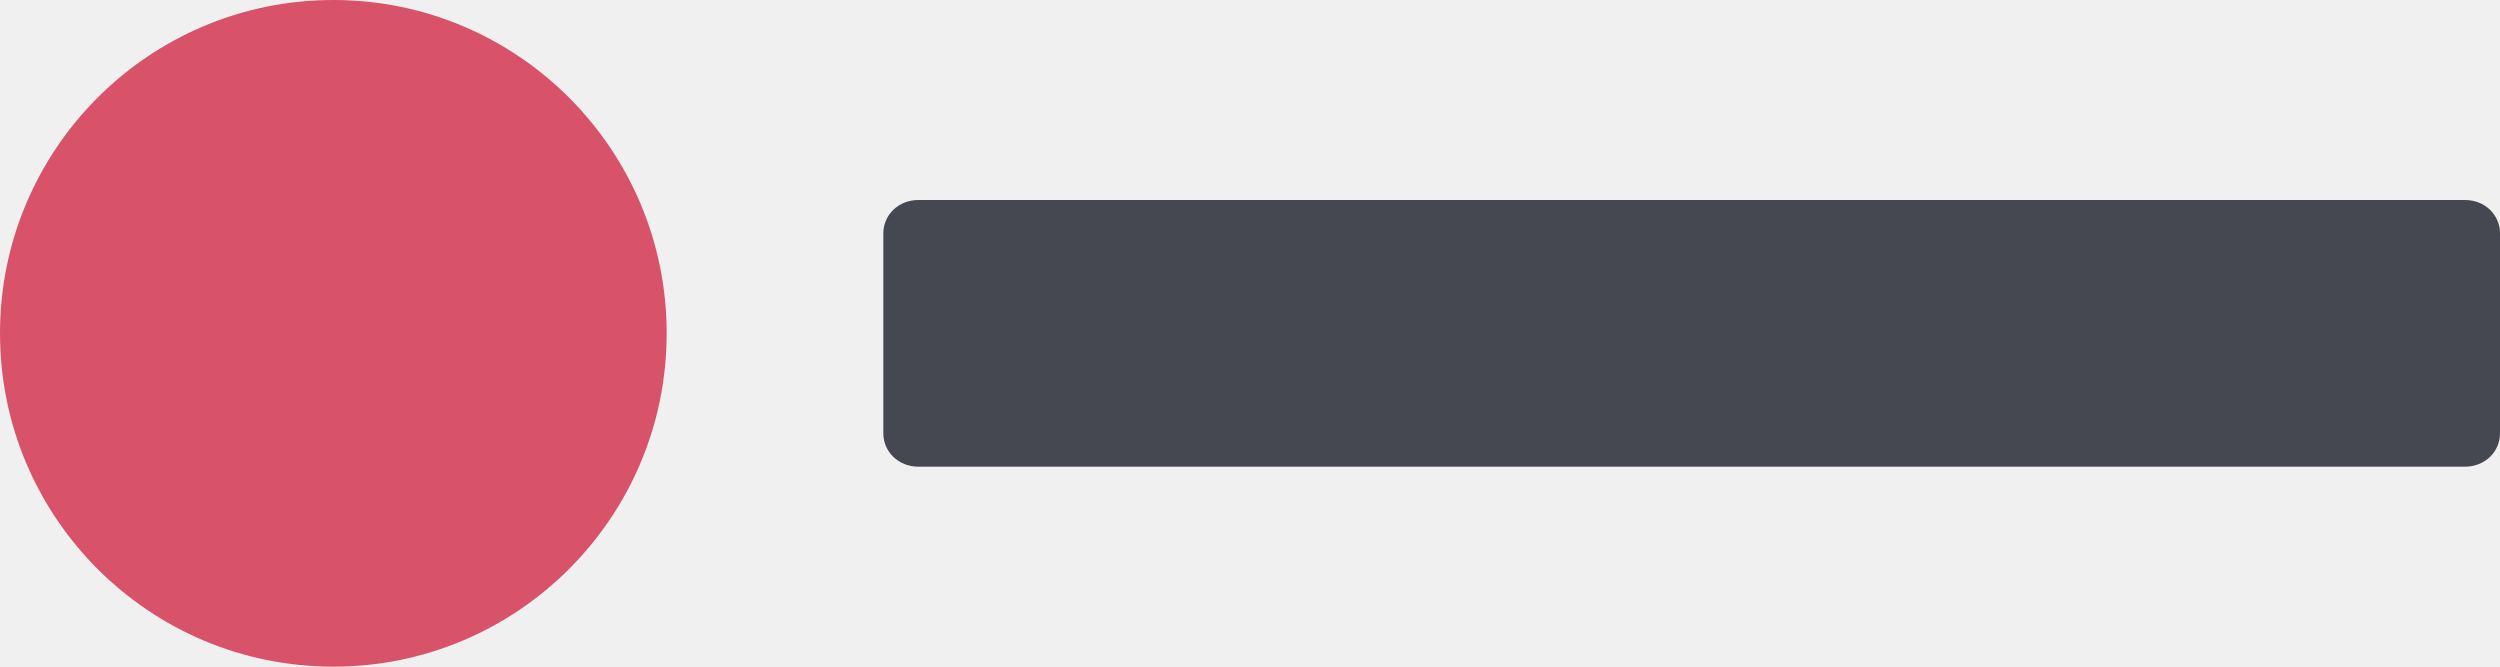
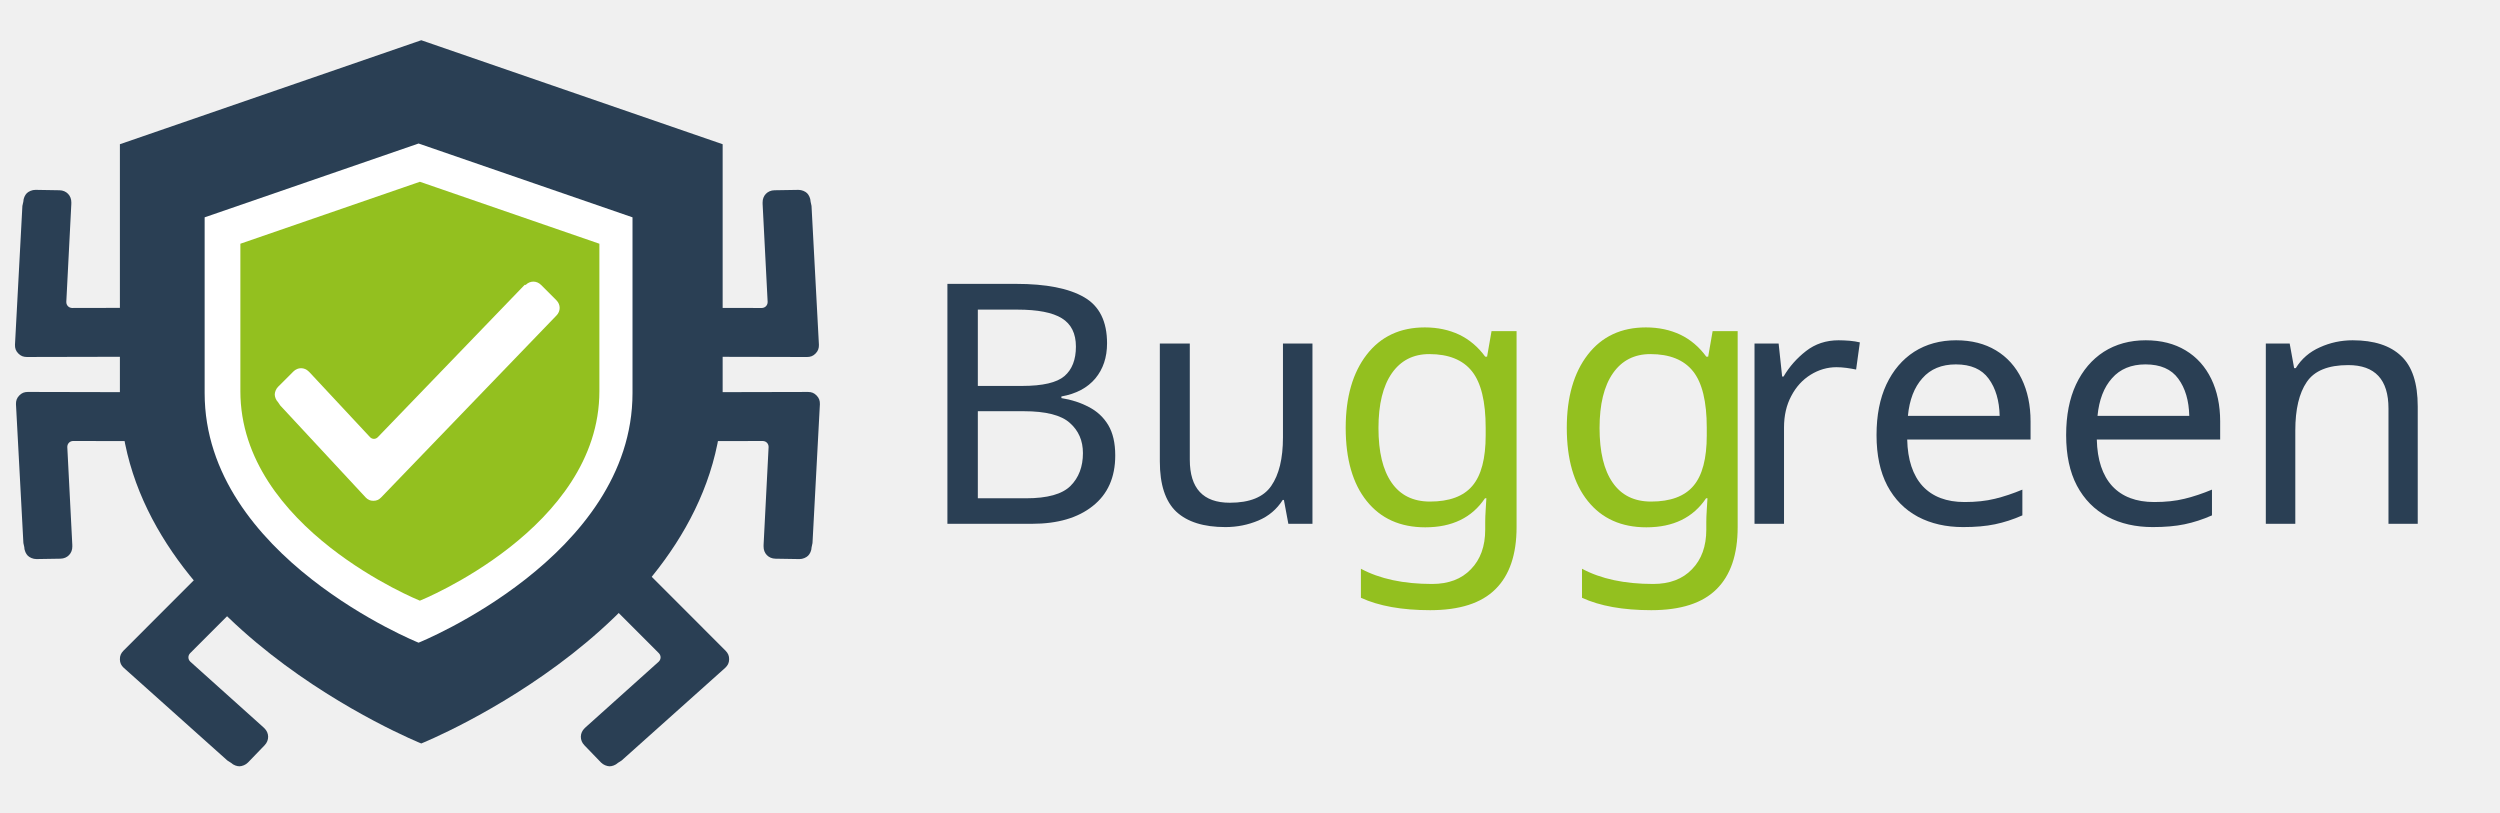
- <svg xmlns="http://www.w3.org/2000/svg" version="1.1" id="Layer_1" x="0px" y="0px" width="150px" height="40px" viewBox="0 0 150 40" style="enable-background:new 0 0 150 40;" xml:space="preserve">
-   <style type="text/css">
- 	.st0{fill:#D85269;}
- 	.st1{fill:#454751;}
- </style>
-   <circle class="st0" cx="20" cy="20" r="20" />
-   <path class="st1" d="M147.9,28H55.1c-1.2,0-2.1-0.9-2.1-2V14c0-1.1,0.9-2,2.1-2h92.8c1.2,0,2.1,0.9,2.1,2v12  C150,27.1,149.1,28,147.9,28z" />
+ <svg xmlns="http://www.w3.org/2000/svg" version="1.1" id="Layer_1" x="0px" y="0px" width="166.875px" height="54.25px" viewBox="0 -6.25 166.875 54.25" enable-background="new 0 -6.25 166.875 54.25" xml:space="preserve">
+   <path fill="#454751" d="M242.9,132H150.1c-1.199,0-2.1-0.9-2.1-2v-12c0-1.1,0.9-2,2.1-2H242.9c1.199,0,2.1,0.9,2.1,2v12  C245,131.1,244.1,132,242.9,132z" />
+   <text transform="matrix(1 0 0 1 61.0674 28.7139)">
+     <tspan x="0" y="0" fill="#2A3F54" font-family="'ArialUnicodeMS'" font-size="22.438">Bu</tspan>
+     <tspan x="27.445" y="0" fill="#93C01F" font-family="'ArialUnicodeMS'" font-size="24">gg</tspan>
+     <tspan x="54.141" y="0" fill="#2A3F54" font-family="'ArialUnicodeMS'" font-size="22.438">reen</tspan>
+   </text>
+   <path fill="#2A3F54" d="M1.557,7.212C1.56,6.982,1.677,6.755,1.793,6.643C1.91,6.53,2.141,6.42,2.37,6.423L3.973,6.45  c0.459,0.007,0.796,0.357,0.789,0.814L4.76,7.377L4.426,13.9c-0.005,0.228,0.164,0.404,0.394,0.407l15.634-0.032l0.056,0.057l0,0  c0.458,0.008,0.796,0.356,0.788,0.816l-0.026,1.603c-0.006,0.457-0.355,0.795-0.813,0.787l0,0L1.788,17.579  c-0.228-0.003-0.398-0.063-0.568-0.237C1.05,17.167,0.996,16.996,1,16.766l0.494-9.271L1.557,7.212L1.557,7.212z" />
+   <path fill="#2A3F54" d="M54.108,7.212l0.061,0.284l0.494,9.271c0.003,0.23-0.051,0.401-0.22,0.576  c-0.168,0.174-0.339,0.234-0.568,0.237l-18.668-0.041l0,0c-0.459,0.008-0.808-0.33-0.815-0.787l-0.025-1.603  c-0.008-0.459,0.33-0.808,0.789-0.816l0,0l0.055-0.057l15.635,0.032c0.228-0.003,0.398-0.179,0.394-0.407l-0.335-6.523l-0.001-0.114  c-0.007-0.457,0.33-0.807,0.789-0.814l1.602-0.026c0.229-0.003,0.46,0.106,0.577,0.22C53.985,6.755,54.104,6.982,54.108,7.212  L54.108,7.212z" />
+   <path fill="#2A3F54" d="M15.421,44.669l-0.246-0.157l-6.92-6.19c-0.164-0.157-0.249-0.317-0.252-0.561  c-0.005-0.241,0.074-0.405,0.231-0.57l13.196-13.208l0,0c0.318-0.329,0.805-0.339,1.134-0.019l1.155,1.11  c0.33,0.318,0.339,0.806,0.021,1.134l0,0l0.001,0.081L12.693,37.35c-0.16,0.166-0.155,0.407,0.011,0.568l4.859,4.362l0.083,0.078  c0.329,0.315,0.337,0.804,0.021,1.134l-1.113,1.154c-0.158,0.164-0.4,0.249-0.561,0.254C15.83,44.905,15.585,44.827,15.421,44.669  L15.421,44.669z" />
+   <path fill="#2A3F54" d="M1.623,30.281l-0.062-0.284l-0.495-9.271c-0.003-0.229,0.051-0.402,0.221-0.577  c0.169-0.174,0.338-0.234,0.568-0.237l18.669,0.041l0,0c0.458-0.007,0.807,0.33,0.814,0.789l0.026,1.602  c0.008,0.46-0.331,0.807-0.789,0.814l0,0l-0.055,0.059L4.886,23.186c-0.229,0.002-0.398,0.177-0.394,0.405l0.334,6.522l0.002,0.112  c0.006,0.462-0.331,0.809-0.79,0.817l-1.603,0.026c-0.229,0.003-0.459-0.107-0.577-0.222C1.745,30.736,1.626,30.51,1.623,30.281  L1.623,30.281z" />
+   <path fill="#2A3F54" d="M54.174,30.281c-0.003,0.229-0.121,0.455-0.237,0.566c-0.117,0.114-0.347,0.225-0.577,0.222l-1.603-0.026  c-0.458-0.009-0.796-0.355-0.788-0.817l0.001-0.112l0.334-6.522c0.005-0.229-0.165-0.403-0.394-0.405l-15.634,0.031l-0.056-0.059  l0,0c-0.459-0.008-0.796-0.354-0.788-0.814l0.026-1.602c0.006-0.459,0.354-0.796,0.813-0.789l0,0l18.669-0.041  c0.229,0.003,0.399,0.063,0.568,0.237c0.17,0.175,0.223,0.348,0.22,0.577l-0.494,9.271L54.174,30.281L54.174,30.281z" />
+   <path fill="#2A3F54" d="M41.25,44.669c-0.165,0.158-0.409,0.236-0.571,0.231s-0.403-0.09-0.563-0.254l-1.113-1.154  c-0.317-0.33-0.309-0.818,0.022-1.134l0.082-0.078l4.861-4.362c0.165-0.161,0.169-0.402,0.01-0.568L32.93,26.289l0-0.081l0,0  c-0.317-0.328-0.309-0.815,0.022-1.134l1.155-1.11c0.33-0.32,0.815-0.311,1.132,0.019l0,0L48.436,37.19  c0.159,0.165,0.237,0.329,0.234,0.57c-0.005,0.243-0.09,0.403-0.254,0.561l-6.919,6.19L41.25,44.669L41.25,44.669z" />
+   <path id="XMLID_6_" fill="#2A3F54" d="M8.003,3.377c0,0,0,12.747,0,16.529c0,15.383,20.116,23.471,20.116,23.471  s20.118-8.088,20.118-23.471c0-3.782,0-16.529,0-16.529L28.119-3.565L8.003,3.377z" />
+   <path id="XMLID_8_" fill="#FFFFFF" d="M13.66,8.257c0,0,0,9.046,0,11.732c0,10.918,14.28,16.66,14.28,16.66s14.28-5.742,14.28-16.66  c0-2.687,0-11.732,0-11.732L27.94,3.329L13.66,8.257z" />
+   <path id="XMLID_7_" fill="#93C01F" d="M16.045,10.019c0,0,0,7.593,0,9.845c0,9.162,11.982,13.981,11.982,13.981  s11.982-4.819,11.982-13.981c0-2.252,0-9.845,0-9.845L28.027,5.883L16.045,10.019z" />
+   <path fill="#FFFFFF" d="M18.559,20.596c-0.146-0.146-0.219-0.366-0.219-0.513c0-0.146,0.073-0.365,0.219-0.512l1.025-1.024  c0.292-0.293,0.732-0.293,1.023,0l0.074,0.073l4.023,4.314c0.146,0.147,0.365,0.147,0.512,0l9.802-10.167h0.072l0,0  c0.293-0.292,0.732-0.292,1.024,0l1.024,1.024c0.293,0.292,0.293,0.732,0,1.024l0,0L25.437,26.958  c-0.147,0.147-0.294,0.221-0.513,0.221s-0.365-0.073-0.512-0.221l-5.706-6.144L18.559,20.596L18.559,20.596z" />
</svg>
